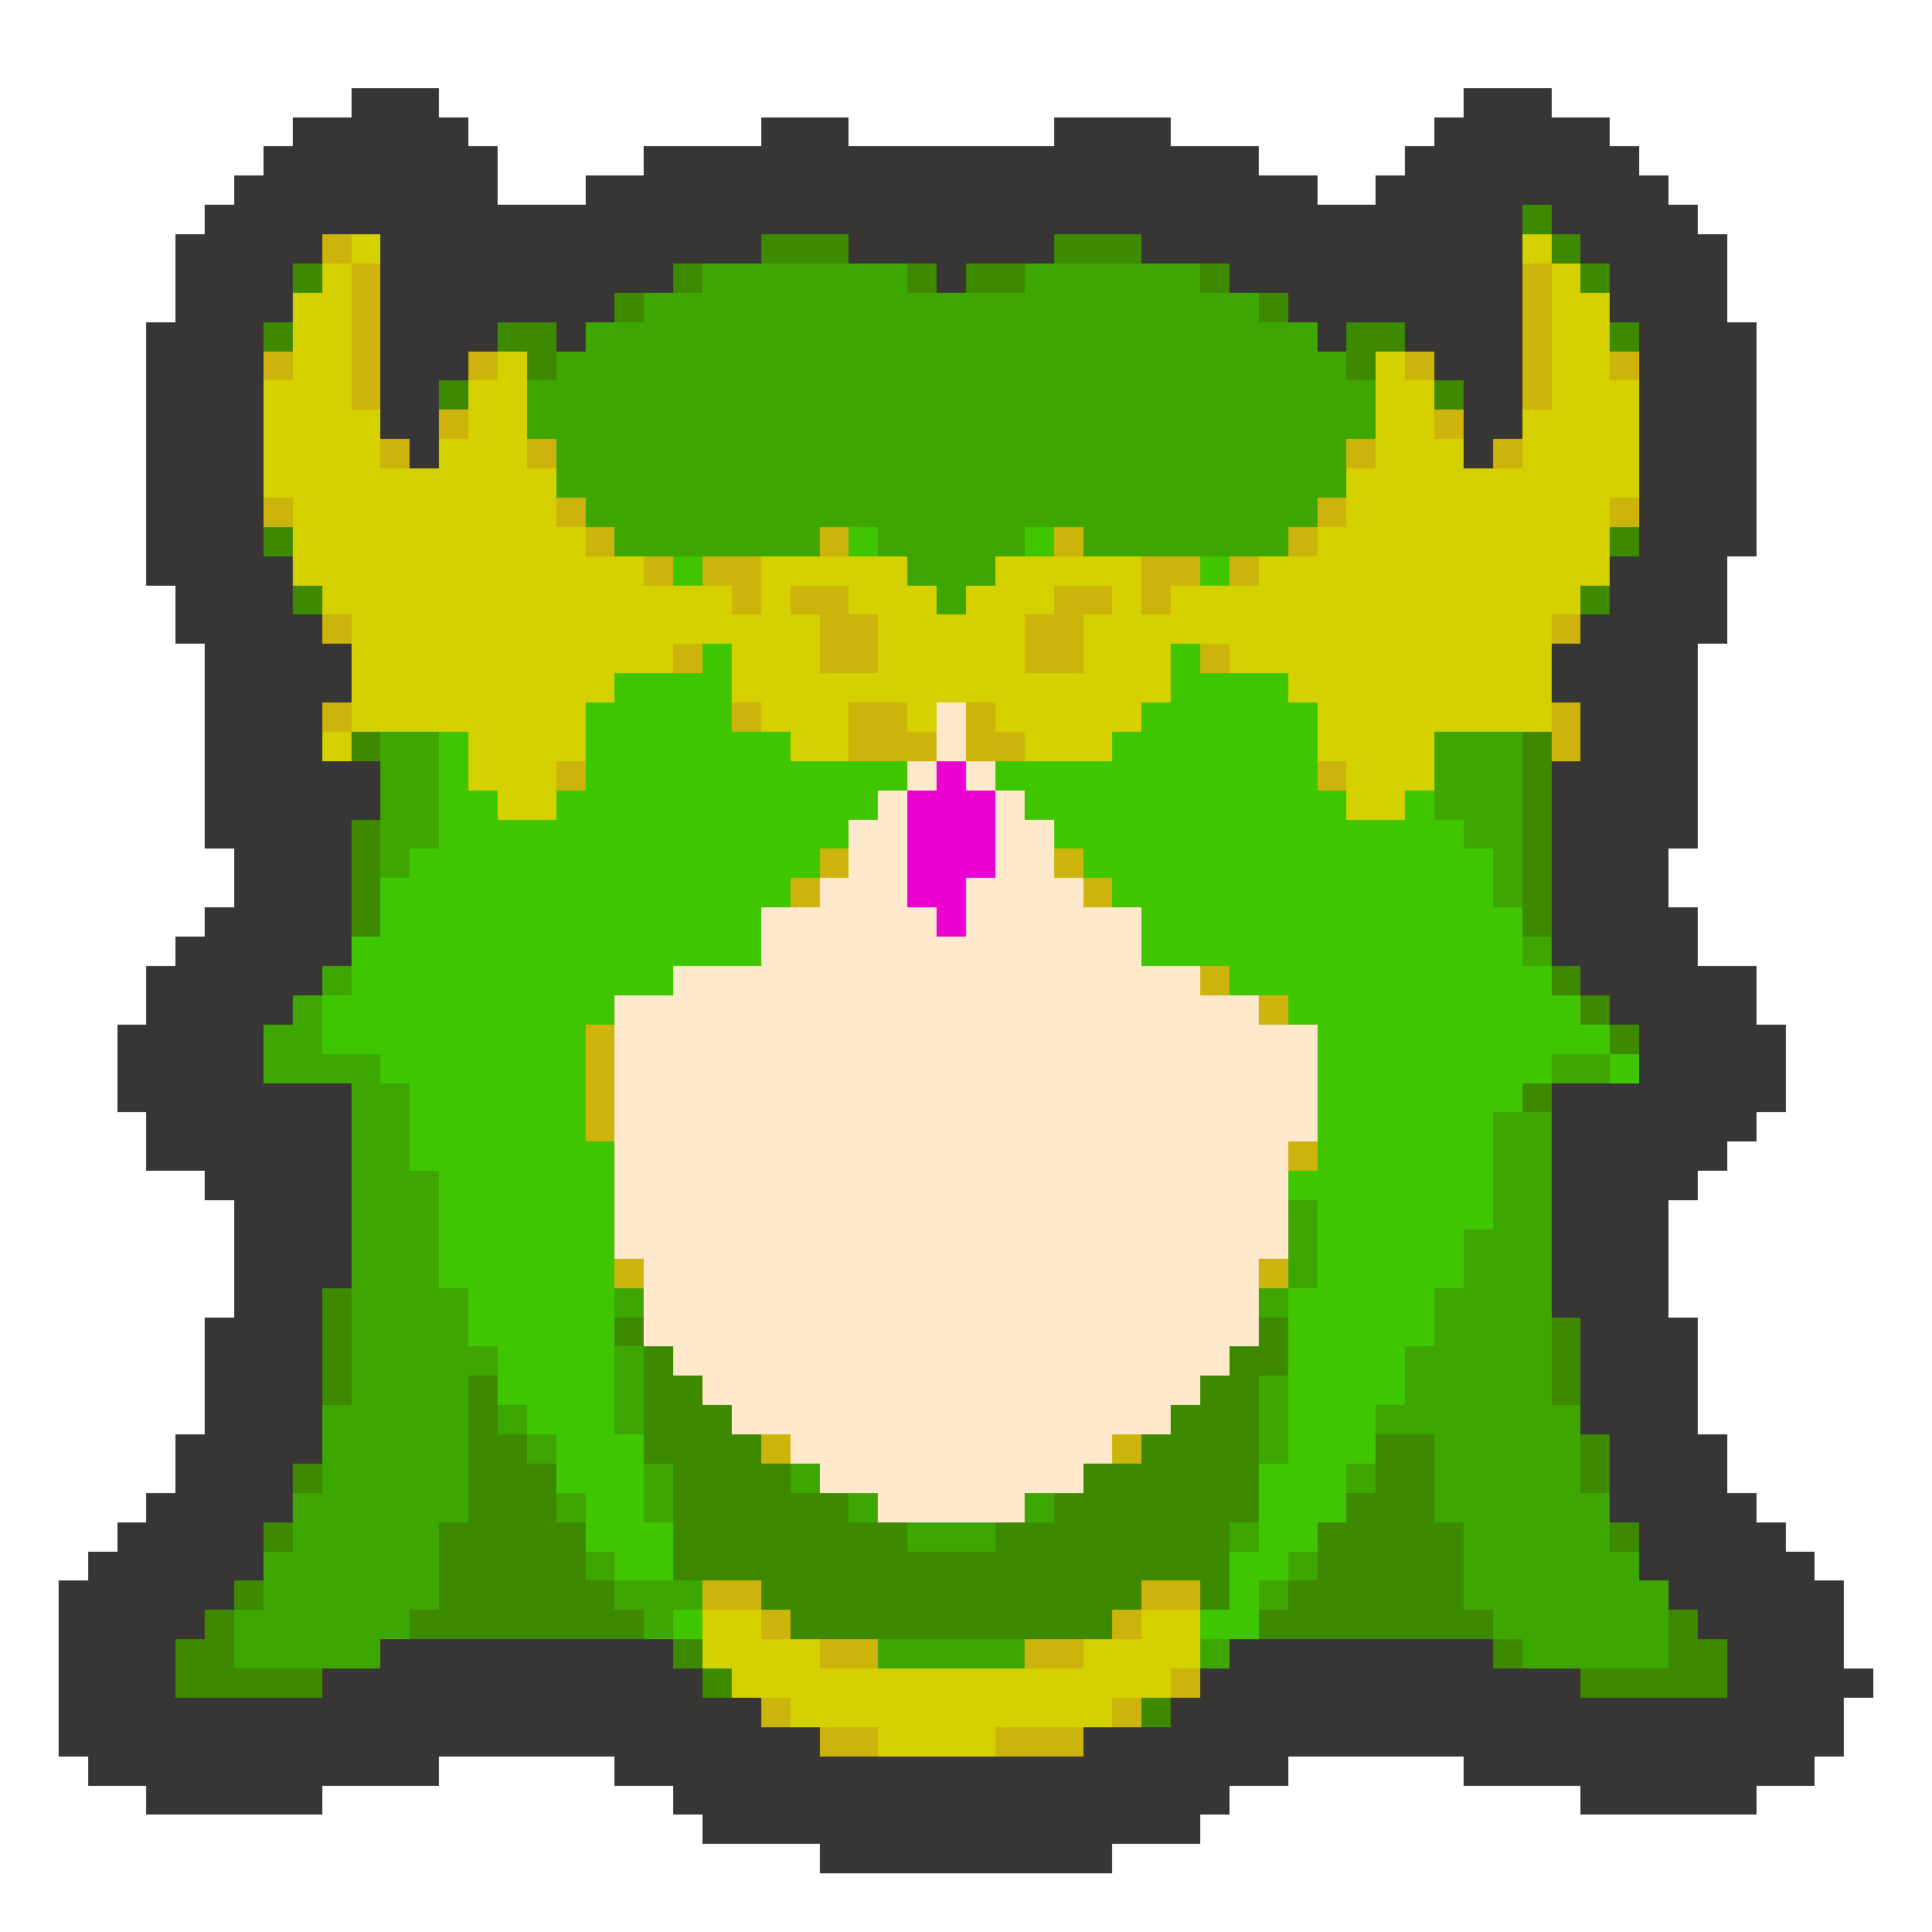
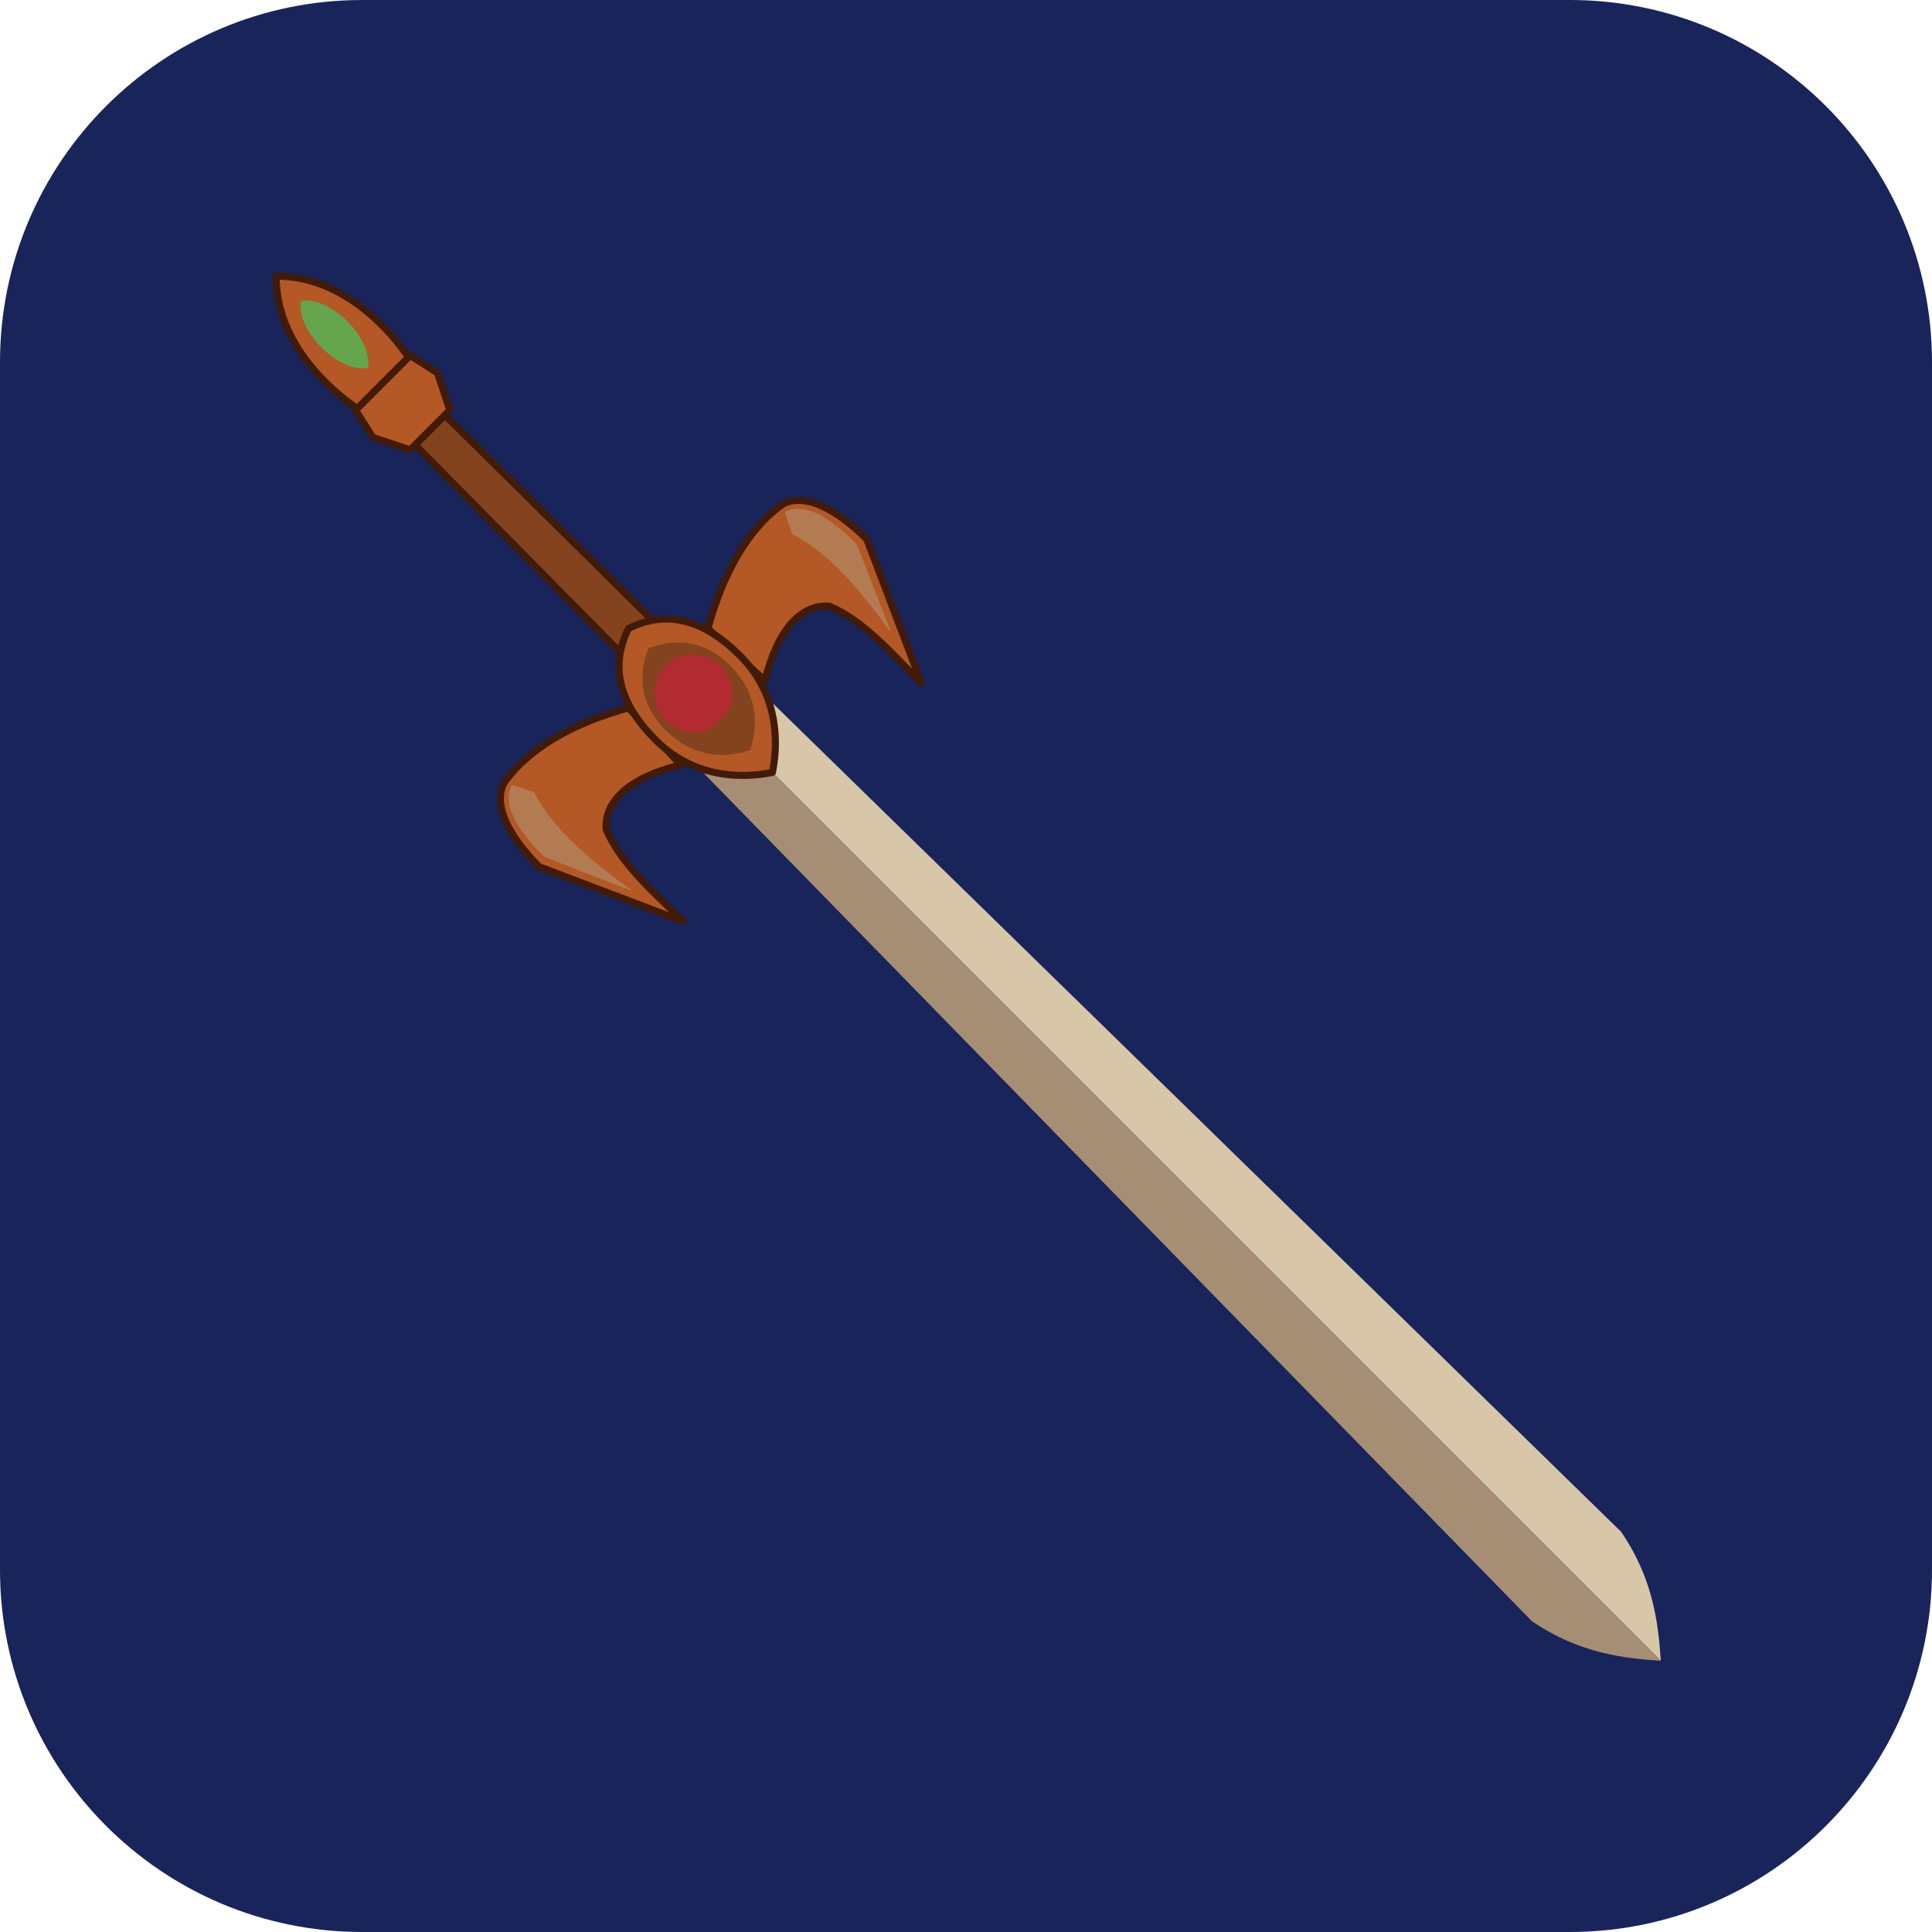
- <svg xmlns="http://www.w3.org/2000/svg" width="66" height="66" viewBox="-2 -2 66 66" shape-rendering="crispEdges" role="img" aria-label="Palutena stock icon">
-   <path fill="#373635" d="M10 1h3v1h-3zM48 1h3v1h-3zM8 2h6v1h-6zM24 2h3v1h-3zM34 2h4v1h-4zM47 2h6v1h-6zM7 3h8v1h-8zM20 3h21v1h-21zM46 3h8v1h-8zM6 4h9v1h-9zM18 4h25v1h-25zM45 4h10v1h-10zM5 5h45v1h-45zM51 5h5v1h-5zM4 6h5v1h-5zM11 6h13v1h-13zM27 6h7v1h-7zM37 6h13v1h-13zM52 6h5v1h-5zM4 7h4v1h-4zM11 7h10v1h-10zM30 7h1v1h-1zM40 7h10v1h-10zM53 7h4v1h-4zM4 8h4v1h-4zM11 8h8v1h-8zM42 8h8v1h-8zM53 8h4v1h-4zM3 9h4v1h-4zM11 9h4v1h-4zM17 9h1v1h-1zM43 9h1v1h-1zM46 9h4v1h-4zM54 9h4v1h-4zM3 10h4v1h-4zM11 10h3v1h-3zM47 10h3v1h-3zM54 10h4v1h-4zM3 11h4v1h-4zM11 11h2v1h-2zM48 11h2v1h-2zM54 11h4v1h-4zM3 12h4v1h-4zM11 12h2v1h-2zM48 12h2v1h-2zM54 12h4v1h-4zM3 13h4v1h-4zM12 13h1v1h-1zM48 13h1v1h-1zM54 13h4v1h-4zM3 14h4v1h-4zM54 14h4v1h-4zM3 15h4v1h-4zM54 15h4v1h-4zM3 16h4v1h-4zM54 16h4v1h-4zM3 17h5v1h-5zM53 17h4v1h-4zM4 18h4v1h-4zM53 18h4v1h-4zM4 19h5v1h-5zM52 19h5v1h-5zM5 20h5v1h-5zM51 20h5v1h-5zM5 21h5v1h-5zM51 21h5v1h-5zM5 22h4v1h-4zM52 22h4v1h-4zM5 23h4v1h-4zM52 23h4v1h-4zM5 24h6v1h-6zM51 24h5v1h-5zM5 25h6v1h-6zM51 25h5v1h-5zM5 26h5v1h-5zM51 26h5v1h-5zM6 27h4v1h-4zM51 27h4v1h-4zM6 28h4v1h-4zM51 28h4v1h-4zM5 29h5v1h-5zM51 29h5v1h-5zM4 30h6v1h-6zM51 30h5v1h-5zM3 31h6v1h-6zM52 31h6v1h-6zM3 32h5v1h-5zM53 32h5v1h-5zM2 33h5v1h-5zM54 33h5v1h-5zM2 34h5v1h-5zM54 34h5v1h-5zM2 35h8v1h-8zM51 35h8v1h-8zM3 36h7v1h-7zM51 36h7v1h-7zM3 37h7v1h-7zM51 37h6v1h-6zM5 38h5v1h-5zM51 38h5v1h-5zM6 39h4v1h-4zM51 39h4v1h-4zM6 40h4v1h-4zM51 40h4v1h-4zM6 41h4v1h-4zM51 41h4v1h-4zM6 42h3v1h-3zM51 42h4v1h-4zM5 43h4v1h-4zM52 43h4v1h-4zM5 44h4v1h-4zM52 44h4v1h-4zM5 45h4v1h-4zM52 45h4v1h-4zM5 46h4v1h-4zM52 46h4v1h-4zM4 47h5v1h-5zM53 47h4v1h-4zM4 48h4v1h-4zM53 48h4v1h-4zM3 49h5v1h-5zM53 49h5v1h-5zM2 50h5v1h-5zM54 50h5v1h-5zM1 51h6v1h-6zM54 51h6v1h-6zM0 52h6v1h-6zM55 52h6v1h-6zM0 53h5v1h-5zM56 53h5v1h-5zM0 54h4v1h-4zM11 54h10v1h-10zM40 54h9v1h-9zM57 54h4v1h-4zM0 55h4v1h-4zM9 55h13v1h-13zM39 55h13v1h-13zM57 55h5v1h-5zM0 56h24v1h-24zM38 56h23v1h-23zM0 57h26v1h-26zM35 57h26v1h-26zM1 58h12v1h-12zM19 58h23v1h-23zM48 58h12v1h-12zM3 59h6v1h-6zM21 59h19v1h-19zM52 59h6v1h-6zM22 60h17v1h-17zM26 61h10v1h-10z" />
-   <path fill="#3d8900" d="M50 5h1v1h-1zM24 6h3v1h-3zM34 6h3v1h-3zM51 6h1v1h-1zM8 7h1v1h-1zM21 7h1v1h-1zM29 7h1v1h-1zM31 7h2v1h-2zM39 7h1v1h-1zM52 7h1v1h-1zM19 8h1v1h-1zM41 8h1v1h-1zM7 9h1v1h-1zM15 9h2v1h-2zM44 9h2v1h-2zM53 9h1v1h-1zM16 10h1v1h-1zM44 10h1v1h-1zM13 11h1v1h-1zM47 11h1v1h-1zM7 16h1v1h-1zM53 16h1v1h-1zM8 18h1v1h-1zM52 18h1v1h-1zM10 23h1v1h-1zM50 23h1v1h-1zM50 24h1v1h-1zM50 25h1v1h-1zM10 26h1v1h-1zM50 26h1v1h-1zM10 27h1v1h-1zM50 27h1v1h-1zM10 28h1v1h-1zM50 28h1v1h-1zM10 29h1v1h-1zM50 29h1v1h-1zM51 31h1v1h-1zM52 32h1v1h-1zM53 33h1v1h-1zM50 35h1v1h-1zM9 42h1v1h-1zM9 43h1v1h-1zM19 43h1v1h-1zM41 43h1v1h-1zM51 43h1v1h-1zM9 44h1v1h-1zM20 44h1v1h-1zM40 44h2v1h-2zM51 44h1v1h-1zM9 45h1v1h-1zM14 45h1v1h-1zM20 45h2v1h-2zM39 45h2v1h-2zM51 45h1v1h-1zM14 46h1v1h-1zM20 46h3v1h-3zM38 46h3v1h-3zM14 47h2v1h-2zM20 47h4v1h-4zM37 47h4v1h-4zM45 47h2v1h-2zM52 47h1v1h-1zM8 48h1v1h-1zM14 48h3v1h-3zM21 48h4v1h-4zM35 48h6v1h-6zM45 48h2v1h-2zM52 48h1v1h-1zM14 49h3v1h-3zM21 49h6v1h-6zM34 49h7v1h-7zM44 49h3v1h-3zM7 50h1v1h-1zM13 50h5v1h-5zM21 50h8v1h-8zM32 50h8v1h-8zM43 50h5v1h-5zM53 50h1v1h-1zM13 51h5v1h-5zM21 51h19v1h-19zM43 51h5v1h-5zM6 52h1v1h-1zM13 52h6v1h-6zM24 52h13v1h-13zM39 52h1v1h-1zM42 52h6v1h-6zM5 53h1v1h-1zM12 53h8v1h-8zM25 53h11v1h-11zM41 53h8v1h-8zM55 53h1v1h-1zM4 54h2v1h-2zM21 54h1v1h-1zM49 54h1v1h-1zM55 54h2v1h-2zM4 55h5v1h-5zM22 55h1v1h-1zM52 55h5v1h-5zM37 56h1v1h-1z" />
-   <path fill="#3ea600" d="M22 7h7v1h-7zM33 7h6v1h-6zM20 8h21v1h-21zM18 9h25v1h-25zM17 10h27v1h-27zM16 11h29v1h-29zM16 12h29v1h-29zM17 13h27v1h-27zM17 14h27v1h-27zM18 15h25v1h-25zM19 16h7v1h-7zM28 16h5v1h-5zM35 16h7v1h-7zM29 17h3v1h-3zM30 18h1v1h-1zM11 23h2v1h-2zM47 23h3v1h-3zM11 24h2v1h-2zM47 24h3v1h-3zM11 25h2v1h-2zM47 25h3v1h-3zM11 26h2v1h-2zM48 26h2v1h-2zM11 27h1v1h-1zM49 27h1v1h-1zM49 28h1v1h-1zM50 30h1v1h-1zM9 31h1v1h-1zM8 32h1v1h-1zM7 33h2v1h-2zM7 34h4v1h-4zM51 34h2v1h-2zM10 35h2v1h-2zM10 36h2v1h-2zM49 36h2v1h-2zM10 37h2v1h-2zM49 37h2v1h-2zM10 38h3v1h-3zM49 38h2v1h-2zM10 39h3v1h-3zM42 39h1v1h-1zM49 39h2v1h-2zM10 40h3v1h-3zM42 40h1v1h-1zM48 40h3v1h-3zM10 41h3v1h-3zM42 41h1v1h-1zM48 41h3v1h-3zM10 42h4v1h-4zM19 42h1v1h-1zM41 42h1v1h-1zM47 42h4v1h-4zM10 43h4v1h-4zM47 43h4v1h-4zM10 44h5v1h-5zM19 44h1v1h-1zM46 44h5v1h-5zM10 45h4v1h-4zM19 45h1v1h-1zM41 45h1v1h-1zM46 45h5v1h-5zM9 46h5v1h-5zM15 46h1v1h-1zM19 46h1v1h-1zM41 46h1v1h-1zM45 46h7v1h-7zM9 47h5v1h-5zM16 47h1v1h-1zM41 47h1v1h-1zM47 47h5v1h-5zM9 48h5v1h-5zM20 48h1v1h-1zM25 48h1v1h-1zM44 48h1v1h-1zM47 48h5v1h-5zM8 49h6v1h-6zM17 49h1v1h-1zM20 49h1v1h-1zM27 49h1v1h-1zM33 49h1v1h-1zM47 49h6v1h-6zM8 50h5v1h-5zM29 50h3v1h-3zM40 50h1v1h-1zM48 50h5v1h-5zM7 51h6v1h-6zM18 51h1v1h-1zM42 51h1v1h-1zM48 51h6v1h-6zM7 52h6v1h-6zM19 52h3v1h-3zM41 52h1v1h-1zM48 52h7v1h-7zM6 53h6v1h-6zM20 53h1v1h-1zM49 53h6v1h-6zM6 54h5v1h-5zM28 54h5v1h-5zM39 54h1v1h-1zM50 54h5v1h-5z" />
-   <path fill="#3fc600" d="M27 16h1v1h-1zM33 16h1v1h-1zM21 17h1v1h-1zM39 17h1v1h-1zM22 20h1v1h-1zM38 20h1v1h-1zM19 21h4v1h-4zM38 21h4v1h-4zM18 22h5v1h-5zM37 22h6v1h-6zM13 23h1v1h-1zM18 23h7v1h-7zM36 23h7v1h-7zM13 24h1v1h-1zM18 24h11v1h-11zM32 24h11v1h-11zM13 25h2v1h-2zM17 25h11v1h-11zM33 25h11v1h-11zM46 25h1v1h-1zM13 26h14v1h-14zM34 26h14v1h-14zM12 27h14v1h-14zM35 27h14v1h-14zM11 28h14v1h-14zM36 28h13v1h-13zM11 29h13v1h-13zM37 29h13v1h-13zM10 30h14v1h-14zM37 30h13v1h-13zM10 31h11v1h-11zM40 31h11v1h-11zM9 32h10v1h-10zM42 32h10v1h-10zM9 33h9v1h-9zM43 33h10v1h-10zM11 34h7v1h-7zM43 34h8v1h-8zM53 34h1v1h-1zM12 35h6v1h-6zM43 35h7v1h-7zM12 36h6v1h-6zM43 36h6v1h-6zM12 37h7v1h-7zM43 37h6v1h-6zM13 38h6v1h-6zM42 38h7v1h-7zM13 39h6v1h-6zM43 39h6v1h-6zM13 40h6v1h-6zM43 40h5v1h-5zM13 41h6v1h-6zM43 41h5v1h-5zM14 42h5v1h-5zM42 42h5v1h-5zM14 43h5v1h-5zM42 43h5v1h-5zM15 44h4v1h-4zM42 44h4v1h-4zM15 45h4v1h-4zM42 45h4v1h-4zM16 46h3v1h-3zM42 46h3v1h-3zM17 47h3v1h-3zM42 47h3v1h-3zM17 48h3v1h-3zM41 48h3v1h-3zM18 49h2v1h-2zM41 49h3v1h-3zM18 50h3v1h-3zM41 50h2v1h-2zM19 51h2v1h-2zM40 51h2v1h-2zM40 52h1v1h-1zM21 53h1v1h-1zM39 53h2v1h-2z" />
-   <path fill="#d5d000" d="M10 6h1v1h-1zM50 6h1v1h-1zM9 7h1v1h-1zM51 7h1v1h-1zM8 8h2v1h-2zM51 8h2v1h-2zM8 9h2v1h-2zM51 9h2v1h-2zM8 10h2v1h-2zM15 10h1v1h-1zM45 10h1v1h-1zM51 10h2v1h-2zM7 11h3v1h-3zM14 11h2v1h-2zM45 11h2v1h-2zM51 11h3v1h-3zM7 12h4v1h-4zM14 12h2v1h-2zM45 12h2v1h-2zM50 12h4v1h-4zM7 13h4v1h-4zM13 13h3v1h-3zM45 13h3v1h-3zM50 13h4v1h-4zM7 14h10v1h-10zM44 14h10v1h-10zM8 15h9v1h-9zM44 15h9v1h-9zM8 16h10v1h-10zM43 16h10v1h-10zM8 17h12v1h-12zM24 17h5v1h-5zM32 17h5v1h-5zM41 17h12v1h-12zM9 18h14v1h-14zM24 18h1v1h-1zM27 18h3v1h-3zM31 18h3v1h-3zM36 18h1v1h-1zM38 18h14v1h-14zM10 19h16v1h-16zM28 19h5v1h-5zM35 19h16v1h-16zM10 20h11v1h-11zM23 20h3v1h-3zM28 20h5v1h-5zM35 20h3v1h-3zM40 20h11v1h-11zM10 21h9v1h-9zM23 21h15v1h-15zM42 21h9v1h-9zM10 22h8v1h-8zM24 22h3v1h-3zM29 22h1v1h-1zM32 22h5v1h-5zM43 22h8v1h-8zM9 23h1v1h-1zM14 23h4v1h-4zM25 23h2v1h-2zM33 23h3v1h-3zM43 23h4v1h-4zM14 24h3v1h-3zM44 24h3v1h-3zM15 25h2v1h-2zM44 25h2v1h-2zM22 53h2v1h-2zM37 53h2v1h-2zM22 54h4v1h-4zM35 54h4v1h-4zM23 55h15v1h-15zM25 56h11v1h-11zM28 57h4v1h-4z" />
-   <path fill="#ccb40c" d="M9 6h1v1h-1zM10 7h1v1h-1zM50 7h1v1h-1zM10 8h1v1h-1zM50 8h1v1h-1zM10 9h1v1h-1zM50 9h1v1h-1zM7 10h1v1h-1zM10 10h1v1h-1zM14 10h1v1h-1zM46 10h1v1h-1zM50 10h1v1h-1zM53 10h1v1h-1zM10 11h1v1h-1zM50 11h1v1h-1zM13 12h1v1h-1zM47 12h1v1h-1zM11 13h1v1h-1zM16 13h1v1h-1zM44 13h1v1h-1zM49 13h1v1h-1zM7 15h1v1h-1zM17 15h1v1h-1zM43 15h1v1h-1zM53 15h1v1h-1zM18 16h1v1h-1zM26 16h1v1h-1zM34 16h1v1h-1zM42 16h1v1h-1zM20 17h1v1h-1zM22 17h2v1h-2zM37 17h2v1h-2zM40 17h1v1h-1zM23 18h1v1h-1zM25 18h2v1h-2zM34 18h2v1h-2zM37 18h1v1h-1zM9 19h1v1h-1zM26 19h2v1h-2zM33 19h2v1h-2zM51 19h1v1h-1zM21 20h1v1h-1zM26 20h2v1h-2zM33 20h2v1h-2zM39 20h1v1h-1zM9 22h1v1h-1zM23 22h1v1h-1zM27 22h2v1h-2zM31 22h1v1h-1zM51 22h1v1h-1zM27 23h3v1h-3zM31 23h2v1h-2zM51 23h1v1h-1zM17 24h1v1h-1zM43 24h1v1h-1zM26 27h1v1h-1zM34 27h1v1h-1zM25 28h1v1h-1zM35 28h1v1h-1zM39 31h1v1h-1zM41 32h1v1h-1zM18 33h1v1h-1zM18 34h1v1h-1zM18 35h1v1h-1zM18 36h1v1h-1zM42 37h1v1h-1zM19 41h1v1h-1zM41 41h1v1h-1zM24 47h1v1h-1zM36 47h1v1h-1zM22 52h2v1h-2zM37 52h2v1h-2zM24 53h1v1h-1zM36 53h1v1h-1zM26 54h2v1h-2zM33 54h2v1h-2zM38 55h1v1h-1zM24 56h1v1h-1zM36 56h1v1h-1zM26 57h2v1h-2zM32 57h3v1h-3z" />
-   <path fill="#ffe8cc" d="M30 22h1v1h-1zM30 23h1v1h-1zM29 24h1v1h-1zM31 24h1v1h-1zM28 25h1v1h-1zM32 25h1v1h-1zM27 26h2v1h-2zM32 26h2v1h-2zM27 27h2v1h-2zM32 27h2v1h-2zM26 28h3v1h-3zM31 28h4v1h-4zM24 29h6v1h-6zM31 29h6v1h-6zM24 30h13v1h-13zM21 31h18v1h-18zM19 32h22v1h-22zM19 33h24v1h-24zM19 34h24v1h-24zM19 35h24v1h-24zM19 36h24v1h-24zM19 37h23v1h-23zM19 38h23v1h-23zM19 39h23v1h-23zM19 40h23v1h-23zM20 41h21v1h-21zM20 42h21v1h-21zM20 43h21v1h-21zM21 44h19v1h-19zM22 45h17v1h-17zM23 46h15v1h-15zM25 47h11v1h-11zM26 48h9v1h-9zM28 49h5v1h-5z" />
-   <path fill="#ea00d1" d="M30 24h1v1h-1zM29 25h3v1h-3zM29 26h3v1h-3zM29 27h3v1h-3zM29 28h2v1h-2zM30 29h1v1h-1z" />
+ <svg xmlns="http://www.w3.org/2000/svg" width="512" height="512" viewBox="0 0 512 512" role="img" aria-label="Marth Falchion icon">
+   <rect width="512" height="512" rx="96" fill="#18245a" />
+   <g transform="translate(256 256) rotate(45) scale(0.93) translate(-278 0)" stroke-linejoin="round">
+     <path fill="#d8c6a9" d="M186 -14 L524 -18 C540 -15 550 -7 558 0 L186 0 Z" />
+     <path fill="#a58e74" d="M186 0 L558 0 C550 7 540 15 524 18 L186 14 Z" />
+     <path fill="#83431e" stroke="#411b08" stroke-width="2" d="M62 -6 L150 -6.5 L150 6.5 L62 6 Z" />
+     <path fill="#b45825" stroke="#411b08" stroke-width="2" d="M0 0 C12 -12 30 -13 45 -10 L45 10 C30 13 12 12 0 0 Z" />
+     <path fill="#65a54d" d="M10 0 C15 -7 32 -7 37 0 C32 7 15 7 10 0 Z" />
+     <path fill="#b45825" stroke="#411b08" stroke-width="2" d="M43 -11 L52 -13 L62 -8 L62 8 L52 13 L43 11 Z" />
+     <path fill="#b45825" stroke="#411b08" stroke-width="2" d="M158 -16 C150 -30 146 -44 148 -56 C150 -63 160 -66 172 -66 L212 -48 C200 -48 188 -49 178 -45 C172 -40 172 -30 180 -17 Z" />
+     <path fill="#b45825" stroke="#411b08" stroke-width="2" d="M158 16 C150 30 146 44 148 56 C150 63 160 66 172 66 L212 48 C200 48 188 49 178 45 C172 40 172 30 180 17 Z" />
+     <path fill="#b37b51" d="M150 -55 C152 -61 160 -63 171 -63 L196 -52 C184 -54 168 -56 156 -52 Z" />
+     <path fill="#b37b51" d="M150 55 C152 61 160 63 171 63 L196 52 C184 54 168 56 156 52 Z" />
+     <path fill="#b45825" stroke="#411b08" stroke-width="2" d="M142 0 C146 -12 156 -17 170 -17 C184 -17 194 -9 200 0 C194 9 184 17 170 17 C156 17 146 12 142 0 Z" />
+     <path fill="#83431e" d="M150 0 C154 -9 161 -13 170 -13 C180 -13 187 -8 191 0 C187 8 180 13 170 13 C161 13 154 9 150 0 Z" />
+     <path fill="#b12b31" d="M157 0 C157 -7 163 -11 168 -11 C174 -11 179 -7 179 0 C179 7 174 11 168 11 C163 11 157 7 157 0 Z" />
+   </g>
</svg>
